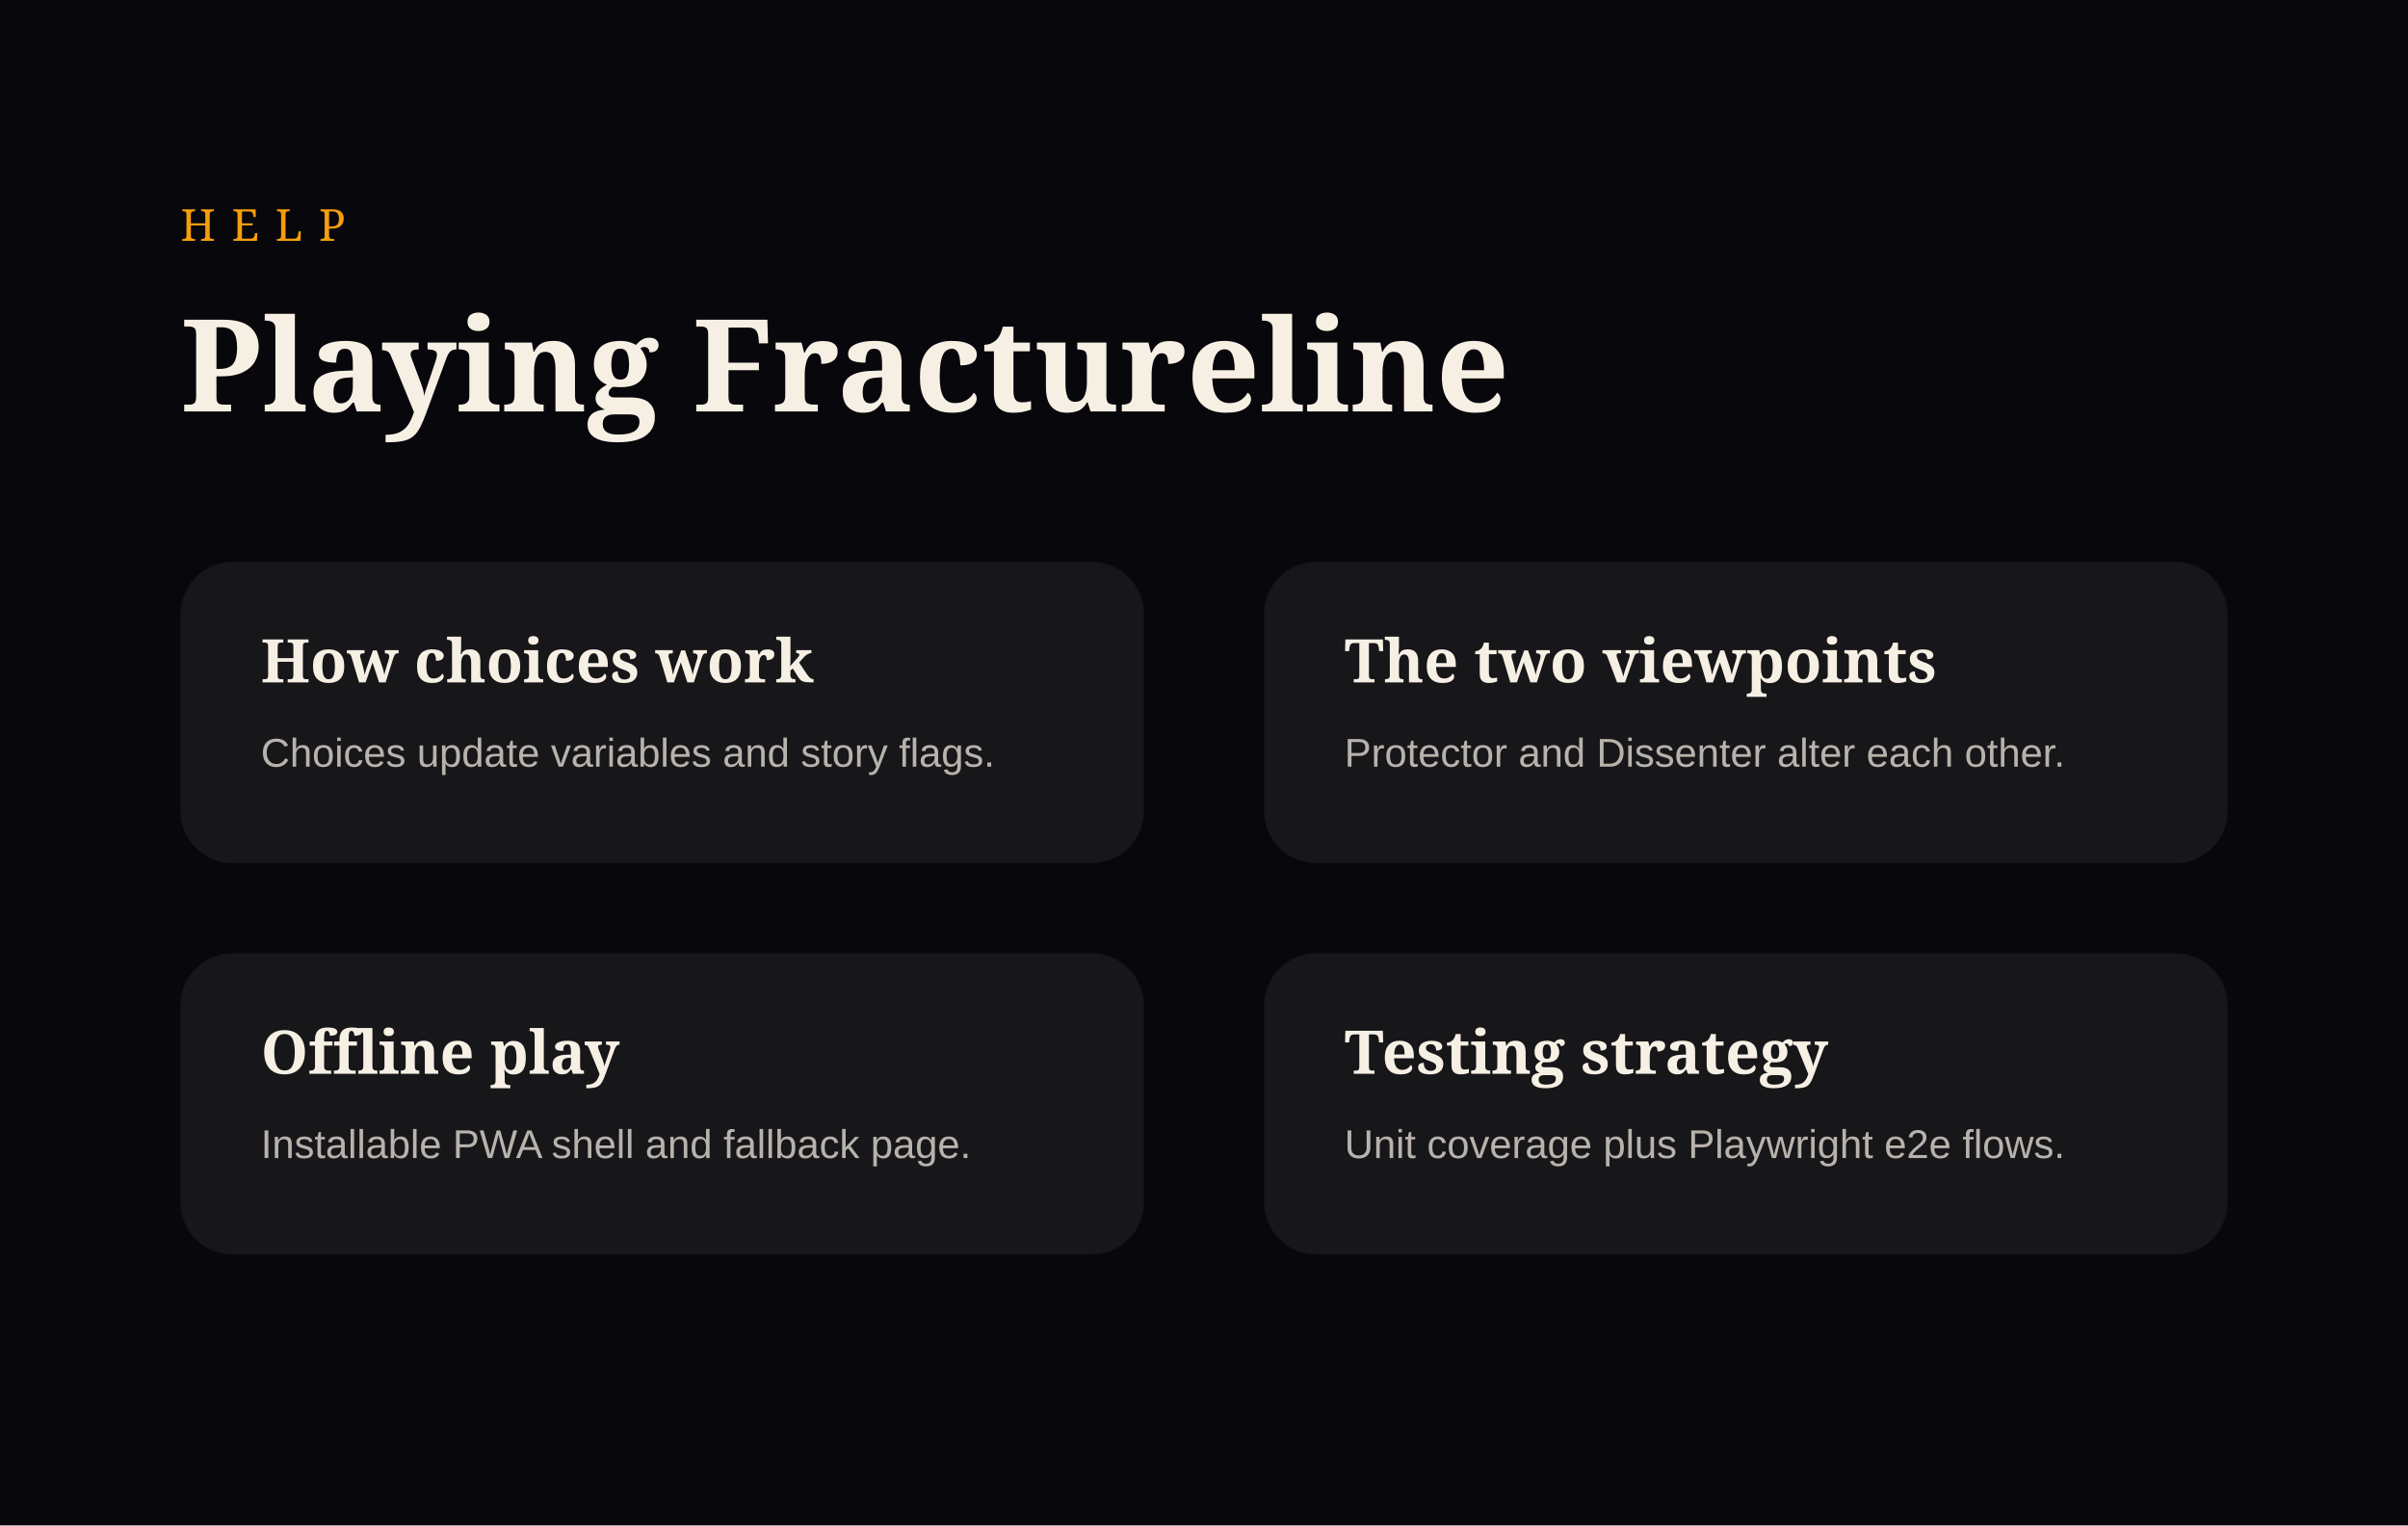
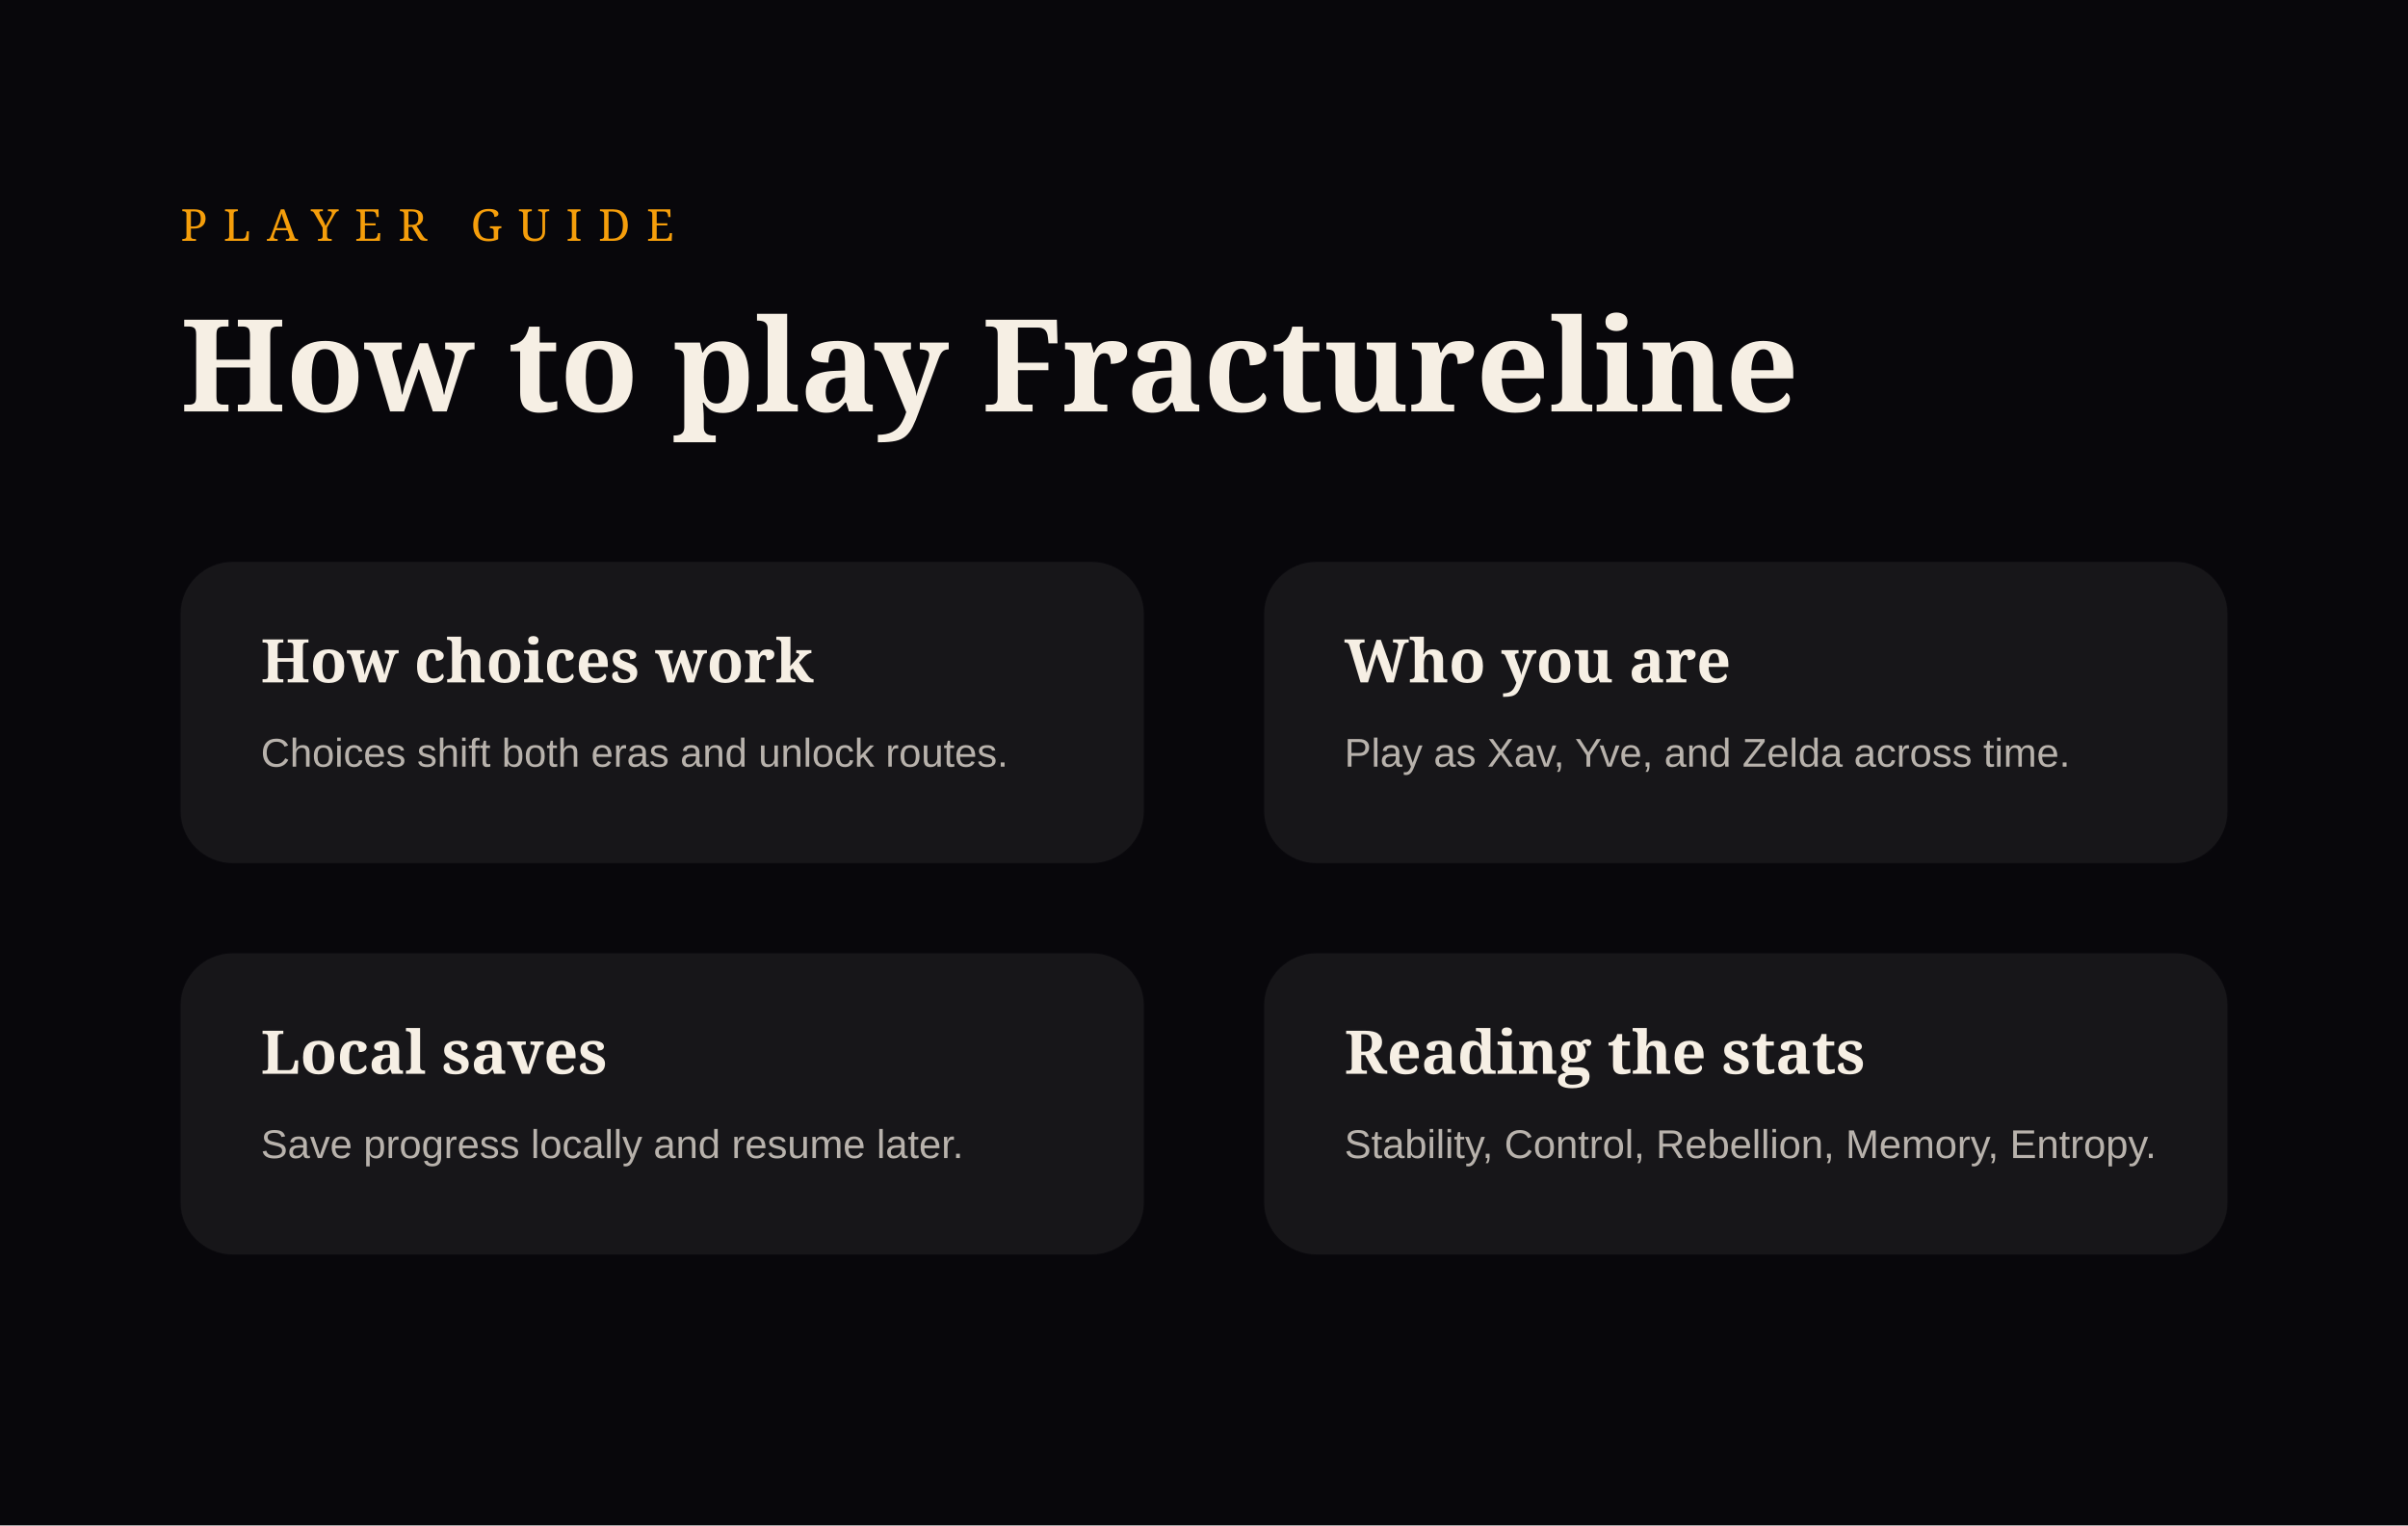
<svg xmlns="http://www.w3.org/2000/svg" width="1200" height="760" viewBox="0 0 1200 760" role="img" aria-label="Fractureline help page screenshot placeholder">
  <rect width="1200" height="760" fill="#08070b" />
-   <text x="90" y="120" fill="#f59e0b" font-family="Georgia, serif" font-size="22" letter-spacing="8">HELP</text>
-   <text x="90" y="205" fill="#f6efe4" font-family="Georgia, serif" font-size="64" font-weight="700">Playing Fractureline</text>
+   <text x="90" y="120" fill="#f59e0b" font-family="Georgia, serif" font-size="22" letter-spacing="8">PLAYER GUIDE</text>
+   <text x="90" y="205" fill="#f6efe4" font-family="Georgia, serif" font-size="64" font-weight="700">How to play Fractureline</text>
  <g fill="#ffffff" opacity="0.06" stroke="#ffffff" stroke-opacity="0.12">
    <rect x="90" y="280" width="480" height="150" rx="26" />
    <rect x="630" y="280" width="480" height="150" rx="26" />
    <rect x="90" y="475" width="480" height="150" rx="26" />
    <rect x="630" y="475" width="480" height="150" rx="26" />
  </g>
  <g fill="#f6efe4" font-family="Georgia, serif">
    <text x="130" y="340" font-size="30" font-weight="700">How choices work</text>
-     <text x="670" y="340" font-size="30" font-weight="700">The two viewpoints</text>
-     <text x="130" y="535" font-size="30" font-weight="700">Offline play</text>
-     <text x="670" y="535" font-size="30" font-weight="700">Testing strategy</text>
+     <text x="670" y="340" font-size="30" font-weight="700">Who you are</text>
+     <text x="130" y="535" font-size="30" font-weight="700">Local saves</text>
+     <text x="670" y="535" font-size="30" font-weight="700">Reading the stats</text>
  </g>
  <g fill="#f6efe4" opacity="0.72" font-family="Arial, sans-serif" font-size="20">
-     <text x="130" y="382">Choices update variables and story flags.</text>
-     <text x="670" y="382">Protector and Dissenter alter each other.</text>
-     <text x="130" y="577">Installable PWA shell and fallback page.</text>
-     <text x="670" y="577">Unit coverage plus Playwright e2e flows.</text>
+     <text x="130" y="382">Choices shift both eras and unlock routes.</text>
+     <text x="670" y="382">Play as Xav, Yve, and Zelda across time.</text>
+     <text x="130" y="577">Save progress locally and resume later.</text>
+     <text x="670" y="577">Stability, Control, Rebellion, Memory, Entropy.</text>
  </g>
</svg>
